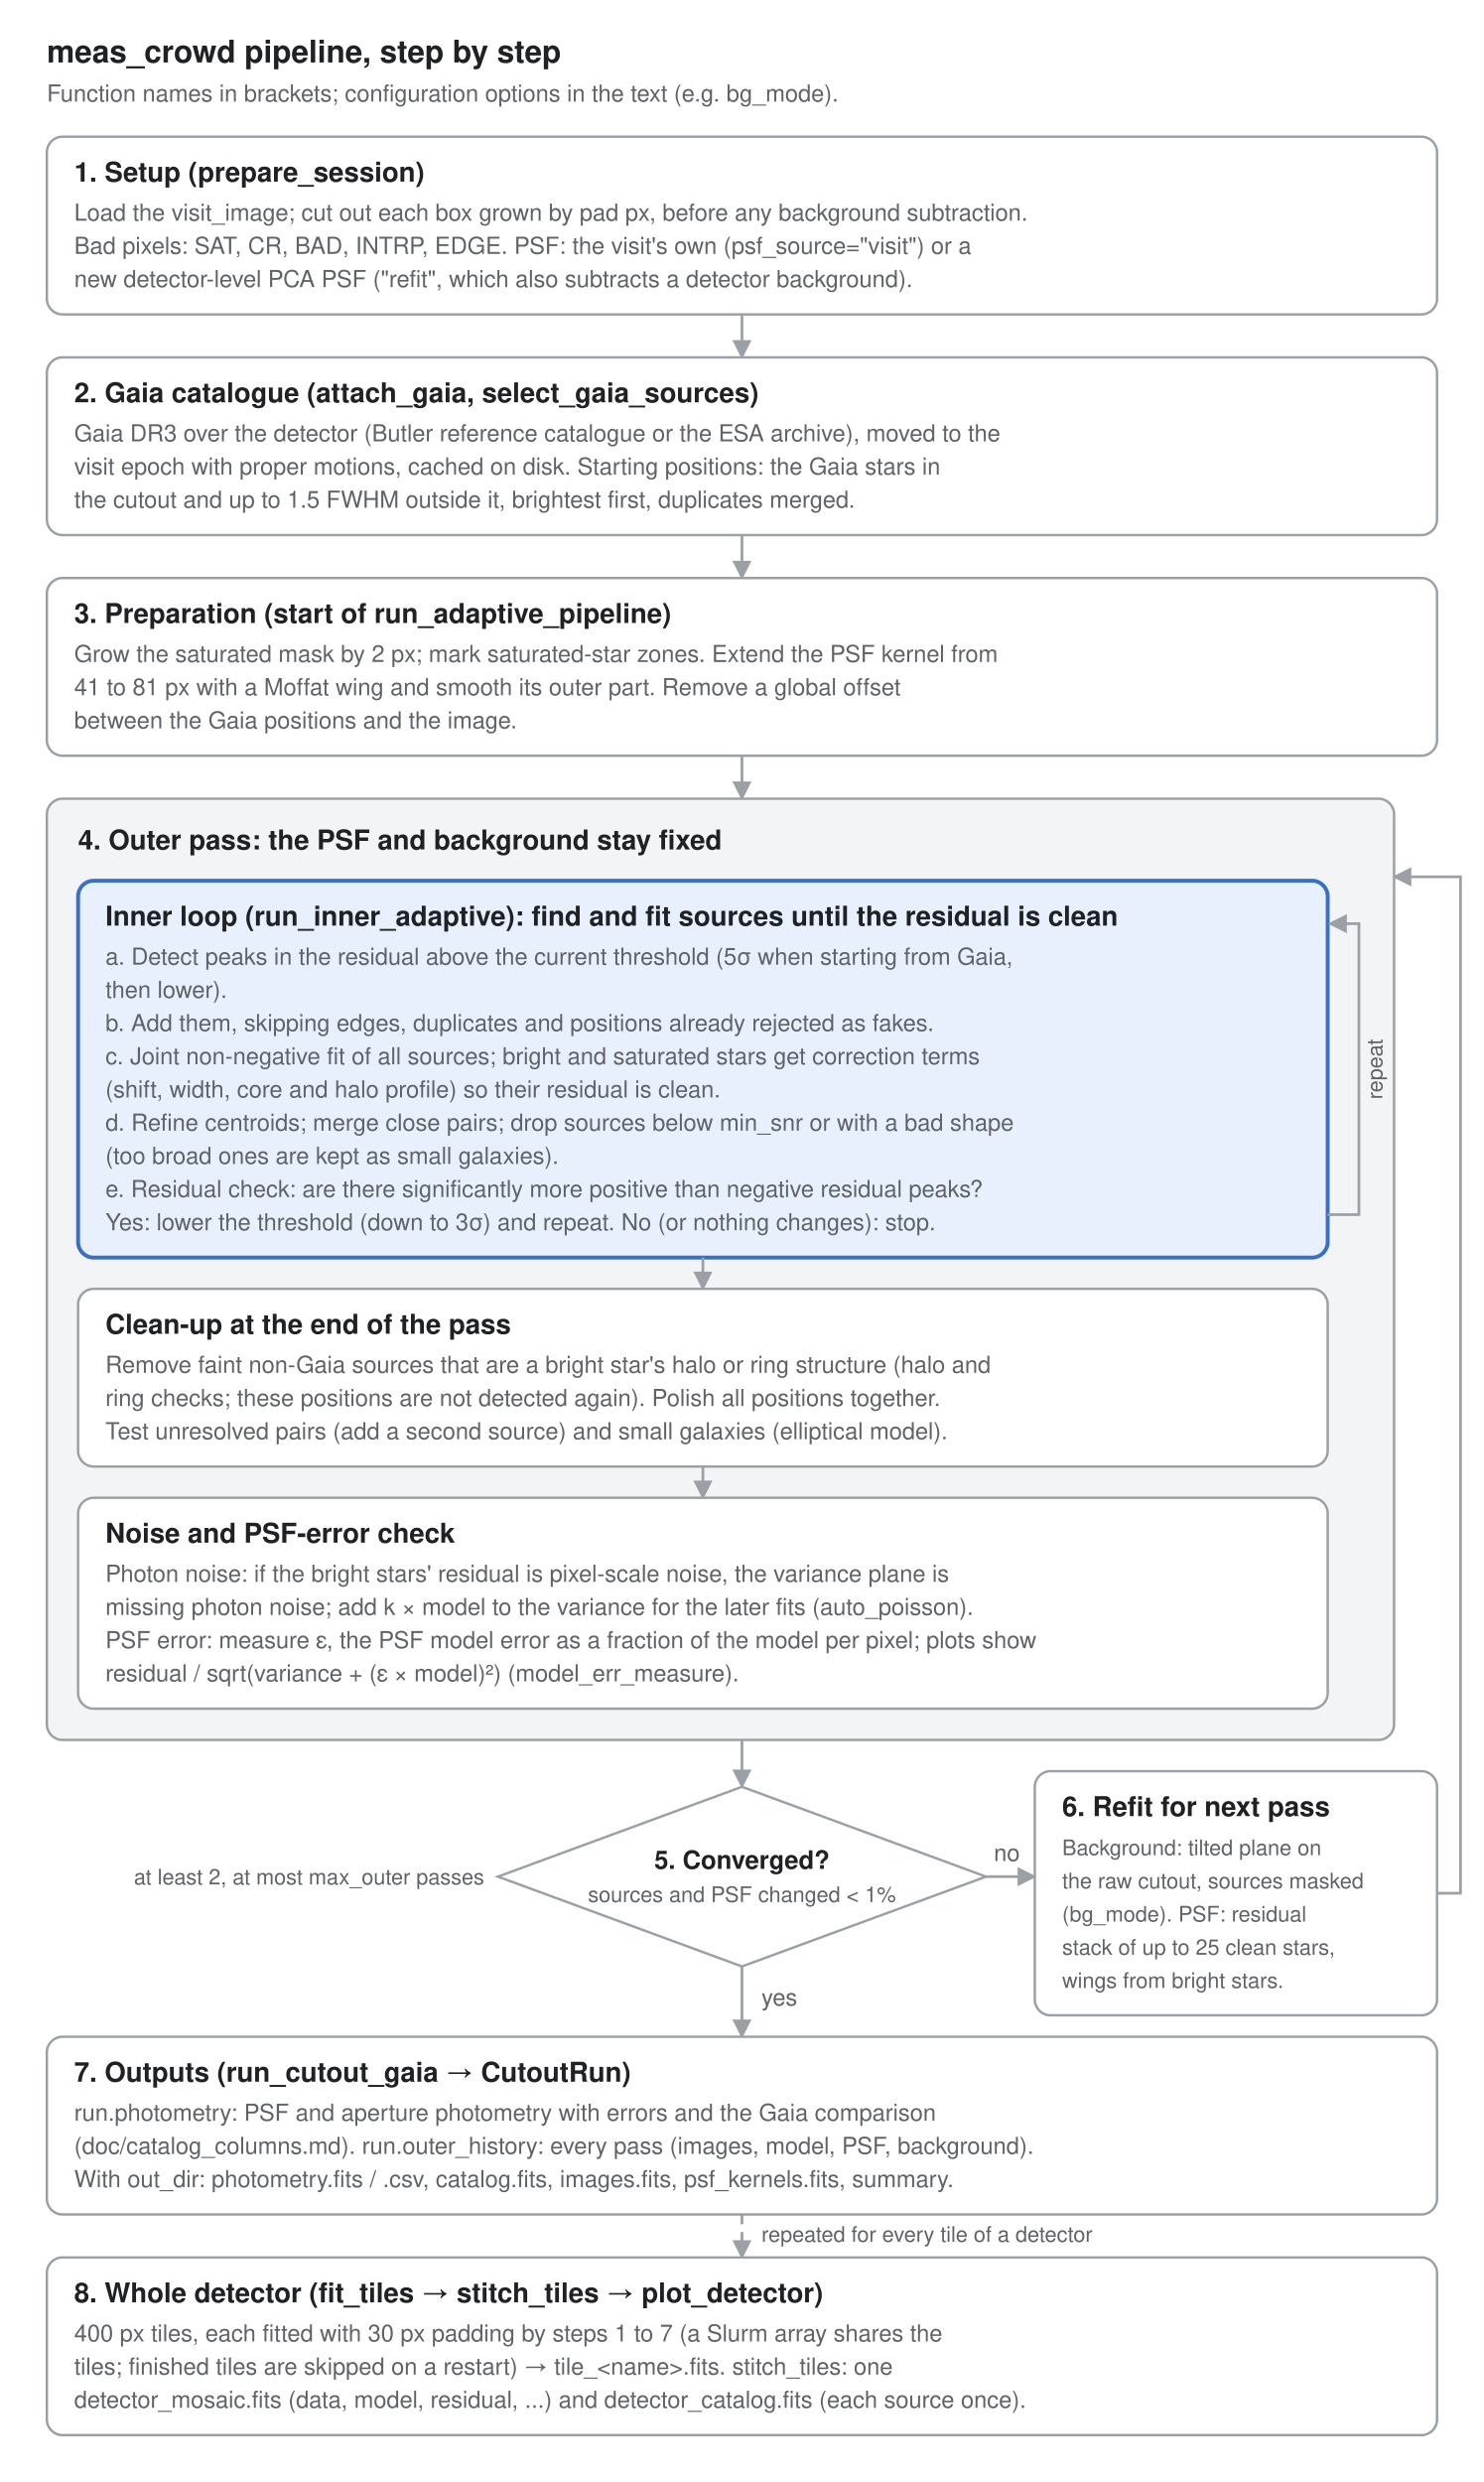
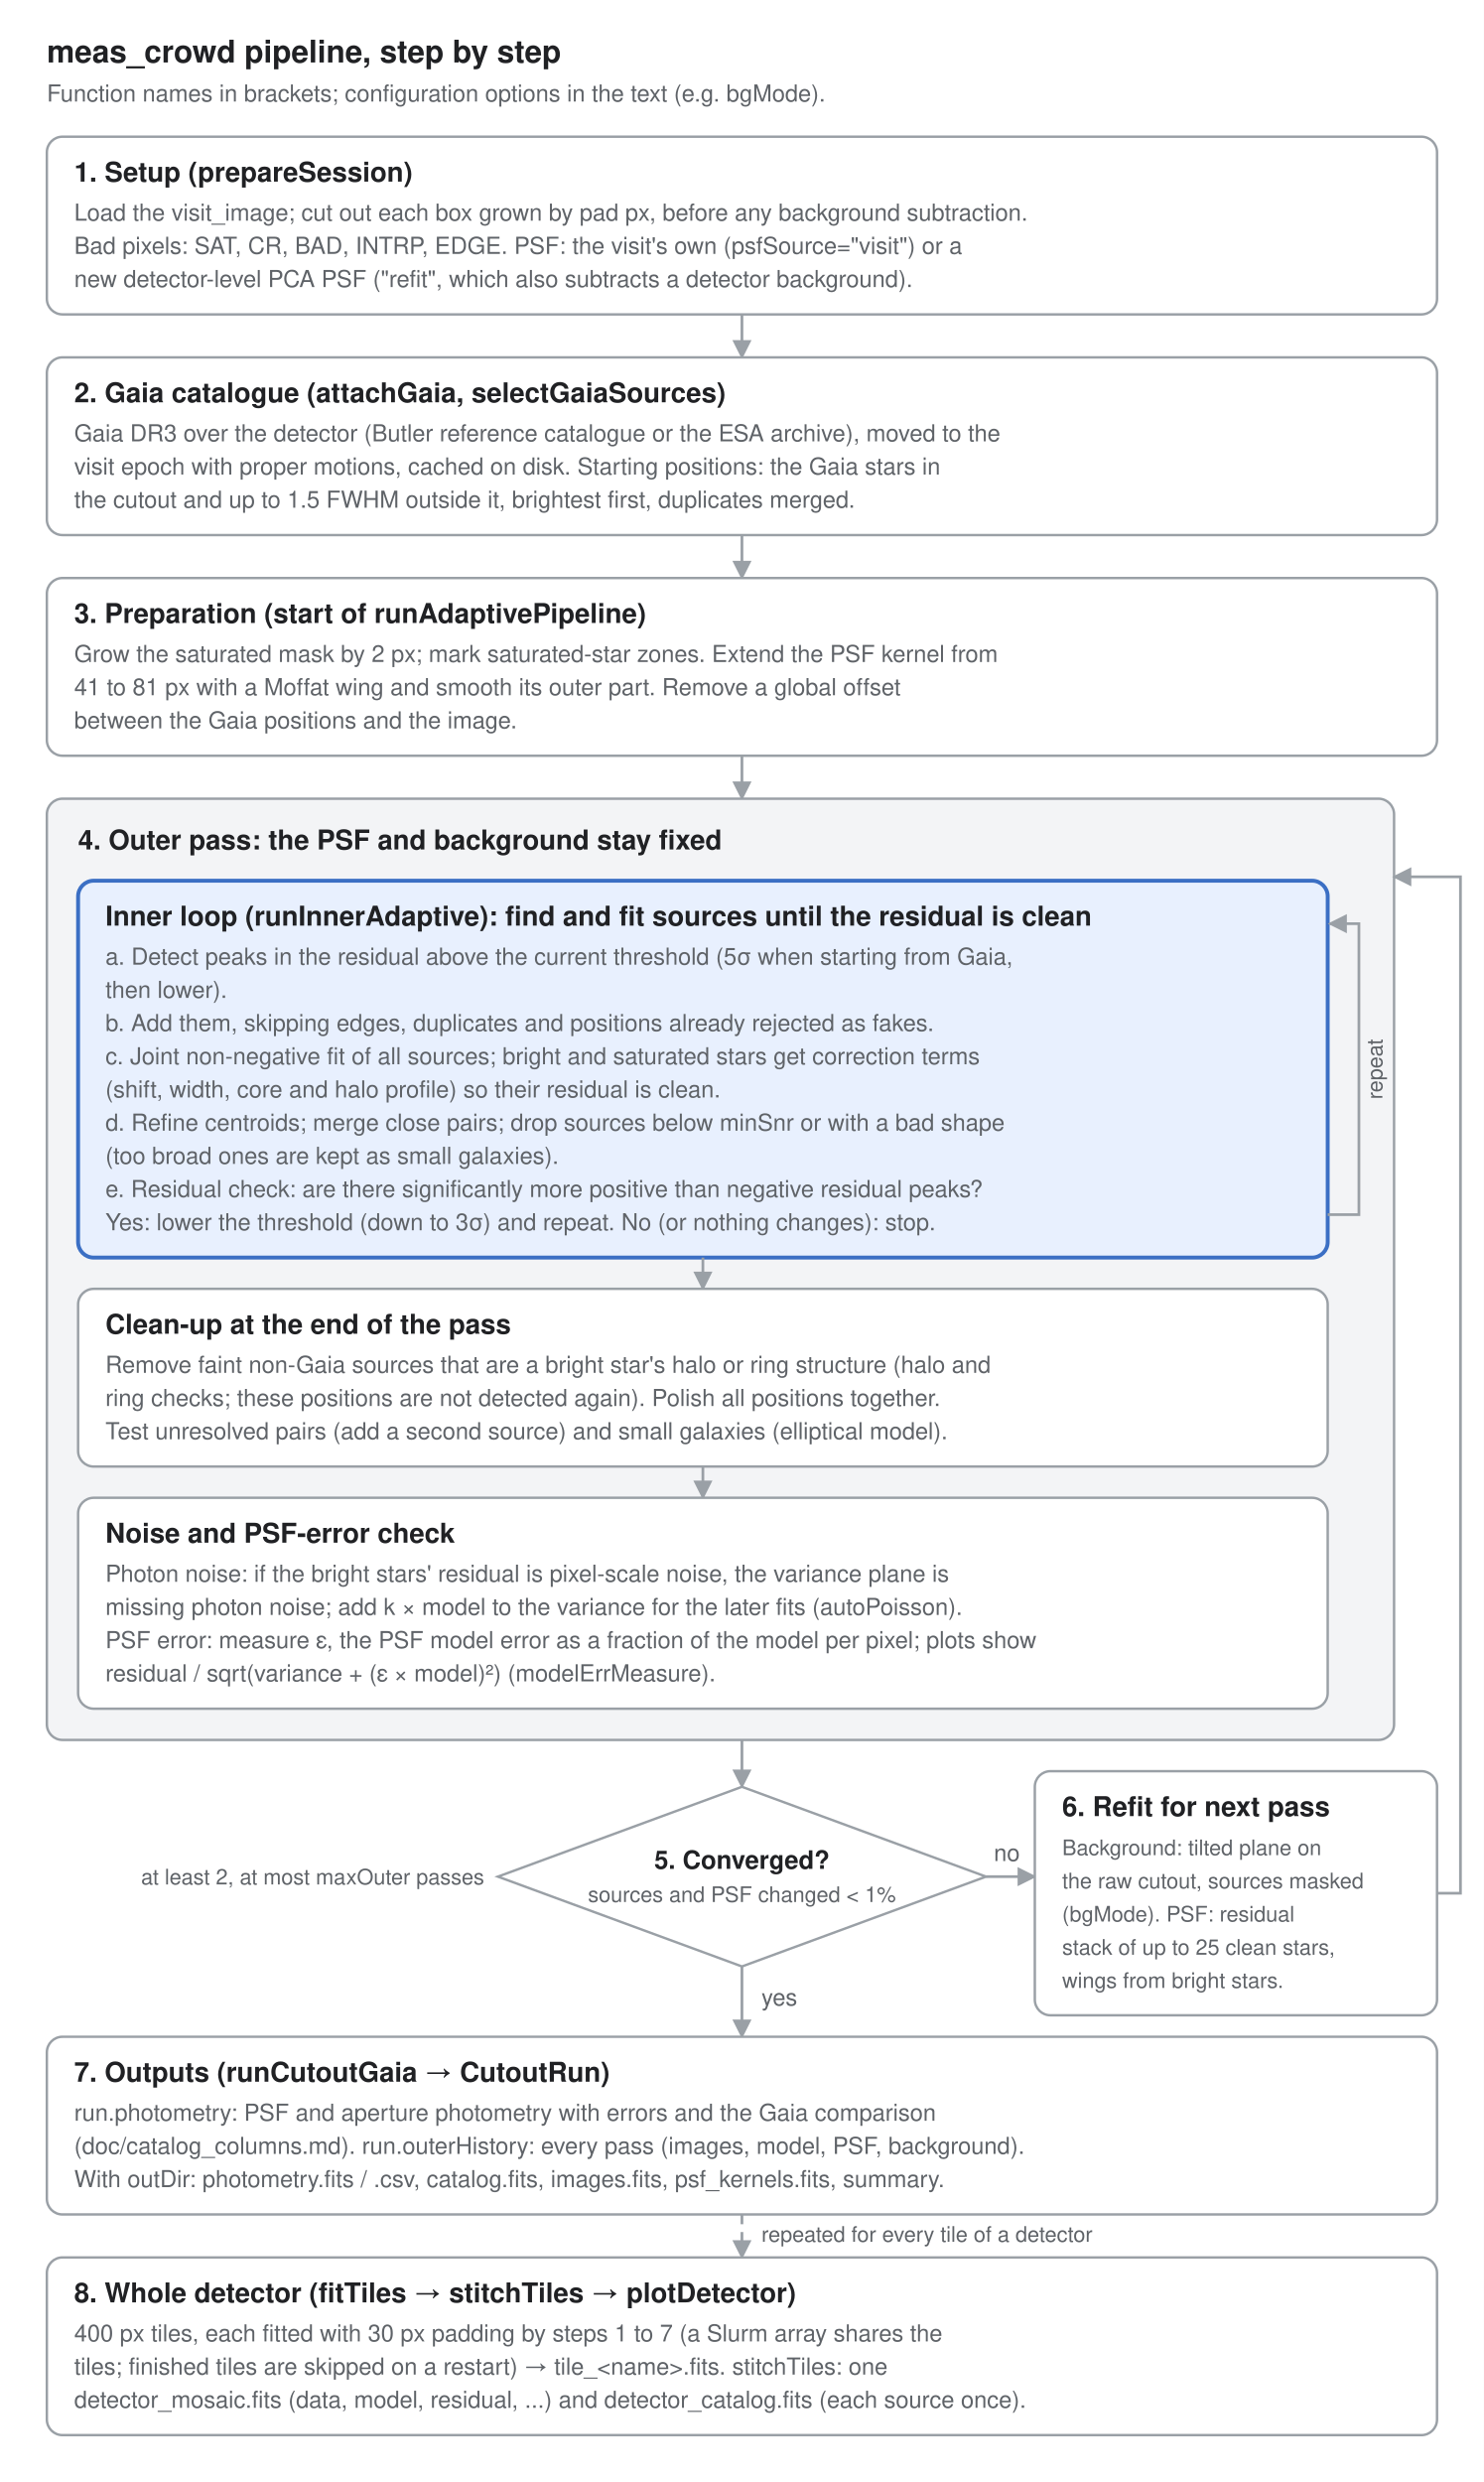
<svg xmlns="http://www.w3.org/2000/svg" viewBox="0 0 760 1271" width="760" height="1271" font-family="Helvetica, Arial, sans-serif" role="img" aria-label="meas_crowd pipeline flow, detailed">
  <defs>
    <marker id="arrow" viewBox="0 0 10 10" refX="9" refY="5" markerWidth="7" markerHeight="7" orient="auto-start-reverse">
      <path d="M0 0L10 5L0 10z" fill="#9aa0a6" />
    </marker>
  </defs>
  <rect width="760" height="1271" fill="#ffffff" />
  <text x="24" y="32" font-size="16" font-weight="bold" fill="#202124" text-anchor="start">meas_crowd pipeline, step by step</text>
-   <text x="24" y="52" font-size="12" font-weight="normal" fill="#5f6368" text-anchor="start">Function names in brackets; configuration options in the text (e.g. bg_mode).</text>
+   <text x="24" y="52" font-size="12" font-weight="normal" fill="#5f6368" text-anchor="start">Function names in brackets; configuration options in the text (e.g. bgMode).</text>
  <rect x="24" y="70" width="712" height="91" rx="8" fill="#ffffff" stroke="#9aa0a6" stroke-width="1.25" />
-   <text x="38" y="93" font-size="14" font-weight="bold" fill="#202124" text-anchor="start">1. Setup  (prepare_session)</text>
+   <text x="38" y="93" font-size="14" font-weight="bold" fill="#202124" text-anchor="start">1. Setup  (prepareSession)</text>
  <text x="38" y="113" font-size="12" font-weight="normal" fill="#5f6368" text-anchor="start">Load the visit_image; cut out each box grown by pad px, before any background subtraction.</text>
-   <text x="38" y="130" font-size="12" font-weight="normal" fill="#5f6368" text-anchor="start">Bad pixels: SAT, CR, BAD, INTRP, EDGE.  PSF: the visit's own (psf_source="visit") or a</text>
+   <text x="38" y="130" font-size="12" font-weight="normal" fill="#5f6368" text-anchor="start">Bad pixels: SAT, CR, BAD, INTRP, EDGE.  PSF: the visit's own (psfSource="visit") or a</text>
  <text x="38" y="147" font-size="12" font-weight="normal" fill="#5f6368" text-anchor="start">new detector-level PCA PSF ("refit", which also subtracts a detector background).</text>
  <path d="M380 161V183" fill="none" stroke="#9aa0a6" stroke-width="1.4" marker-end="url(#arrow)" />
  <rect x="24" y="183" width="712" height="91" rx="8" fill="#ffffff" stroke="#9aa0a6" stroke-width="1.25" />
-   <text x="38" y="206" font-size="14" font-weight="bold" fill="#202124" text-anchor="start">2. Gaia catalogue  (attach_gaia, select_gaia_sources)</text>
+   <text x="38" y="206" font-size="14" font-weight="bold" fill="#202124" text-anchor="start">2. Gaia catalogue  (attachGaia, selectGaiaSources)</text>
  <text x="38" y="226" font-size="12" font-weight="normal" fill="#5f6368" text-anchor="start">Gaia DR3 over the detector (Butler reference catalogue or the ESA archive), moved to the</text>
  <text x="38" y="243" font-size="12" font-weight="normal" fill="#5f6368" text-anchor="start">visit epoch with proper motions, cached on disk.  Starting positions: the Gaia stars in</text>
  <text x="38" y="260" font-size="12" font-weight="normal" fill="#5f6368" text-anchor="start">the cutout and up to 1.5 FWHM outside it, brightest first, duplicates merged.</text>
  <path d="M380 274V296" fill="none" stroke="#9aa0a6" stroke-width="1.4" marker-end="url(#arrow)" />
  <rect x="24" y="296" width="712" height="91" rx="8" fill="#ffffff" stroke="#9aa0a6" stroke-width="1.25" />
-   <text x="38" y="319" font-size="14" font-weight="bold" fill="#202124" text-anchor="start">3. Preparation  (start of run_adaptive_pipeline)</text>
+   <text x="38" y="319" font-size="14" font-weight="bold" fill="#202124" text-anchor="start">3. Preparation  (start of runAdaptivePipeline)</text>
  <text x="38" y="339" font-size="12" font-weight="normal" fill="#5f6368" text-anchor="start">Grow the saturated mask by 2 px; mark saturated-star zones.  Extend the PSF kernel from</text>
  <text x="38" y="356" font-size="12" font-weight="normal" fill="#5f6368" text-anchor="start">41 to 81 px with a Moffat wing and smooth its outer part.  Remove a global offset</text>
  <text x="38" y="373" font-size="12" font-weight="normal" fill="#5f6368" text-anchor="start">between the Gaia positions and the image.</text>
  <path d="M380 387V409" fill="none" stroke="#9aa0a6" stroke-width="1.4" marker-end="url(#arrow)" />
  <rect x="24" y="409" width="690" height="482" rx="8" fill="#f3f4f6" stroke="#9aa0a6" stroke-width="1.25" />
  <text x="40" y="435" font-size="14" font-weight="bold" fill="#202124" text-anchor="start">4. Outer pass: the PSF and background stay fixed</text>
  <rect x="40" y="451" width="640" height="193" rx="8" fill="#e8f0fe" stroke="#3b6fc4" stroke-width="2" />
-   <text x="54" y="474" font-size="14" font-weight="bold" fill="#202124" text-anchor="start">Inner loop  (run_inner_adaptive): find and fit sources until the residual is clean</text>
+   <text x="54" y="474" font-size="14" font-weight="bold" fill="#202124" text-anchor="start">Inner loop  (runInnerAdaptive): find and fit sources until the residual is clean</text>
  <text x="54" y="494" font-size="12" font-weight="normal" fill="#5f6368" text-anchor="start">a. Detect peaks in the residual above the current threshold (5σ when starting from Gaia,</text>
  <text x="54" y="511" font-size="12" font-weight="normal" fill="#5f6368" text-anchor="start">    then lower).</text>
  <text x="54" y="528" font-size="12" font-weight="normal" fill="#5f6368" text-anchor="start">b. Add them, skipping edges, duplicates and positions already rejected as fakes.</text>
  <text x="54" y="545" font-size="12" font-weight="normal" fill="#5f6368" text-anchor="start">c. Joint non-negative fit of all sources; bright and saturated stars get correction terms</text>
  <text x="54" y="562" font-size="12" font-weight="normal" fill="#5f6368" text-anchor="start">    (shift, width, core and halo profile) so their residual is clean.</text>
-   <text x="54" y="579" font-size="12" font-weight="normal" fill="#5f6368" text-anchor="start">d. Refine centroids; merge close pairs; drop sources below min_snr or with a bad shape</text>
+   <text x="54" y="579" font-size="12" font-weight="normal" fill="#5f6368" text-anchor="start">d. Refine centroids; merge close pairs; drop sources below minSnr or with a bad shape</text>
  <text x="54" y="596" font-size="12" font-weight="normal" fill="#5f6368" text-anchor="start">    (too broad ones are kept as small galaxies).</text>
  <text x="54" y="613" font-size="12" font-weight="normal" fill="#5f6368" text-anchor="start">e. Residual check: are there significantly more positive than negative residual peaks?</text>
  <text x="54" y="630" font-size="12" font-weight="normal" fill="#5f6368" text-anchor="start">    Yes: lower the threshold (down to 3σ) and repeat.  No (or nothing changes): stop.</text>
  <path d="M680 622H696V473H681" fill="none" stroke="#9aa0a6" stroke-width="1.4" marker-end="url(#arrow)" />
  <text x="708" y="547.5" font-size="11" font-weight="normal" fill="#5f6368" text-anchor="middle" transform="rotate(-90 708 547.5)">repeat</text>
  <path d="M360 644V660" fill="none" stroke="#9aa0a6" stroke-width="1.4" marker-end="url(#arrow)" />
  <rect x="40" y="660" width="640" height="91" rx="8" fill="#ffffff" stroke="#9aa0a6" stroke-width="1.25" />
  <text x="54" y="683" font-size="14" font-weight="bold" fill="#202124" text-anchor="start">Clean-up at the end of the pass</text>
  <text x="54" y="703" font-size="12" font-weight="normal" fill="#5f6368" text-anchor="start">Remove faint non-Gaia sources that are a bright star's halo or ring structure (halo and</text>
  <text x="54" y="720" font-size="12" font-weight="normal" fill="#5f6368" text-anchor="start">ring checks; these positions are not detected again).  Polish all positions together.</text>
  <text x="54" y="737" font-size="12" font-weight="normal" fill="#5f6368" text-anchor="start">Test unresolved pairs (add a second source) and small galaxies (elliptical model).</text>
  <path d="M360 751V767" fill="none" stroke="#9aa0a6" stroke-width="1.4" marker-end="url(#arrow)" />
  <rect x="40" y="767" width="640" height="108" rx="8" fill="#ffffff" stroke="#9aa0a6" stroke-width="1.25" />
  <text x="54" y="790" font-size="14" font-weight="bold" fill="#202124" text-anchor="start">Noise and PSF-error check</text>
  <text x="54" y="810" font-size="12" font-weight="normal" fill="#5f6368" text-anchor="start">Photon noise: if the bright stars' residual is pixel-scale noise, the variance plane is</text>
-   <text x="54" y="827" font-size="12" font-weight="normal" fill="#5f6368" text-anchor="start">missing photon noise; add k × model to the variance for the later fits (auto_poisson).</text>
+   <text x="54" y="827" font-size="12" font-weight="normal" fill="#5f6368" text-anchor="start">missing photon noise; add k × model to the variance for the later fits (autoPoisson).</text>
  <text x="54" y="844" font-size="12" font-weight="normal" fill="#5f6368" text-anchor="start">PSF error: measure ε, the PSF model error as a fraction of the model per pixel; plots show</text>
-   <text x="54" y="861" font-size="12" font-weight="normal" fill="#5f6368" text-anchor="start">residual / sqrt(variance + (ε × model)²) (model_err_measure).</text>
+   <text x="54" y="861" font-size="12" font-weight="normal" fill="#5f6368" text-anchor="start">residual / sqrt(variance + (ε × model)²) (modelErrMeasure).</text>
  <path d="M380 891V915" fill="none" stroke="#9aa0a6" stroke-width="1.4" marker-end="url(#arrow)" />
  <polygon points="255,961 380,915 505,961 380,1007" fill="#ffffff" stroke="#9aa0a6" stroke-width="1.25" />
  <text x="380" y="957" font-size="13" font-weight="bold" fill="#202124" text-anchor="middle">5. Converged?</text>
  <text x="380" y="974" font-size="11" font-weight="normal" fill="#5f6368" text-anchor="middle">sources and PSF changed &lt; 1%</text>
-   <text x="248" y="965" font-size="11" font-weight="normal" fill="#5f6368" text-anchor="end">at least 2, at most max_outer passes</text>
+   <text x="248" y="965" font-size="11" font-weight="normal" fill="#5f6368" text-anchor="end">at least 2, at most maxOuter passes</text>
  <text x="509" y="953" font-size="12" font-weight="normal" fill="#5f6368" text-anchor="start">no</text>
  <path d="M505 961H530" fill="none" stroke="#9aa0a6" stroke-width="1.4" marker-end="url(#arrow)" />
  <rect x="530" y="907" width="206" height="125" rx="8" fill="#ffffff" stroke="#9aa0a6" stroke-width="1.25" />
  <text x="544" y="930" font-size="14" font-weight="bold" fill="#202124" text-anchor="start">6. Refit for next pass</text>
  <text x="544" y="950" font-size="11" font-weight="normal" fill="#5f6368" text-anchor="start">Background: tilted plane on</text>
  <text x="544" y="967" font-size="11" font-weight="normal" fill="#5f6368" text-anchor="start">the raw cutout, sources masked</text>
-   <text x="544" y="984" font-size="11" font-weight="normal" fill="#5f6368" text-anchor="start">(bg_mode).  PSF: residual</text>
+   <text x="544" y="984" font-size="11" font-weight="normal" fill="#5f6368" text-anchor="start">(bgMode).  PSF: residual</text>
  <text x="544" y="1001" font-size="11" font-weight="normal" fill="#5f6368" text-anchor="start">stack of up to 25 clean stars,</text>
  <text x="544" y="1018" font-size="11" font-weight="normal" fill="#5f6368" text-anchor="start">wings from bright stars.</text>
  <path d="M736 969.5H748V449H714" fill="none" stroke="#9aa0a6" stroke-width="1.4" marker-end="url(#arrow)" />
  <text x="390" y="1027" font-size="12" font-weight="normal" fill="#5f6368" text-anchor="start">yes</text>
  <path d="M380 1007V1043" fill="none" stroke="#9aa0a6" stroke-width="1.4" marker-end="url(#arrow)" />
  <rect x="24" y="1043" width="712" height="91" rx="8" fill="#ffffff" stroke="#9aa0a6" stroke-width="1.25" />
-   <text x="38" y="1066" font-size="14" font-weight="bold" fill="#202124" text-anchor="start">7. Outputs  (run_cutout_gaia → CutoutRun)</text>
+   <text x="38" y="1066" font-size="14" font-weight="bold" fill="#202124" text-anchor="start">7. Outputs  (runCutoutGaia → CutoutRun)</text>
  <text x="38" y="1086" font-size="12" font-weight="normal" fill="#5f6368" text-anchor="start">run.photometry: PSF and aperture photometry with errors and the Gaia comparison</text>
-   <text x="38" y="1103" font-size="12" font-weight="normal" fill="#5f6368" text-anchor="start">(doc/catalog_columns.md).  run.outer_history: every pass (images, model, PSF, background).</text>
-   <text x="38" y="1120" font-size="12" font-weight="normal" fill="#5f6368" text-anchor="start">With out_dir: photometry.fits / .csv, catalog.fits, images.fits, psf_kernels.fits, summary.</text>
+   <text x="38" y="1103" font-size="12" font-weight="normal" fill="#5f6368" text-anchor="start">(doc/catalog_columns.md).  run.outerHistory: every pass (images, model, PSF, background).</text>
+   <text x="38" y="1120" font-size="12" font-weight="normal" fill="#5f6368" text-anchor="start">With outDir: photometry.fits / .csv, catalog.fits, images.fits, psf_kernels.fits, summary.</text>
  <path d="M380 1134V1156" fill="none" stroke="#9aa0a6" stroke-width="1.4" stroke-dasharray="5 4" marker-end="url(#arrow)" />
  <text x="390" y="1148" font-size="11" font-weight="normal" fill="#5f6368" text-anchor="start">repeated for every tile of a detector</text>
  <rect x="24" y="1156" width="712" height="91" rx="8" fill="#ffffff" stroke="#9aa0a6" stroke-width="1.25" />
-   <text x="38" y="1179" font-size="14" font-weight="bold" fill="#202124" text-anchor="start">8. Whole detector  (fit_tiles → stitch_tiles → plot_detector)</text>
+   <text x="38" y="1179" font-size="14" font-weight="bold" fill="#202124" text-anchor="start">8. Whole detector  (fitTiles → stitchTiles → plotDetector)</text>
  <text x="38" y="1199" font-size="12" font-weight="normal" fill="#5f6368" text-anchor="start">400 px tiles, each fitted with 30 px padding by steps 1 to 7 (a Slurm array shares the</text>
-   <text x="38" y="1216" font-size="12" font-weight="normal" fill="#5f6368" text-anchor="start">tiles; finished tiles are skipped on a restart) → tile_&lt;name&gt;.fits.  stitch_tiles: one</text>
+   <text x="38" y="1216" font-size="12" font-weight="normal" fill="#5f6368" text-anchor="start">tiles; finished tiles are skipped on a restart) → tile_&lt;name&gt;.fits.  stitchTiles: one</text>
  <text x="38" y="1233" font-size="12" font-weight="normal" fill="#5f6368" text-anchor="start">detector_mosaic.fits (data, model, residual, ...) and detector_catalog.fits (each source once).</text>
</svg>
